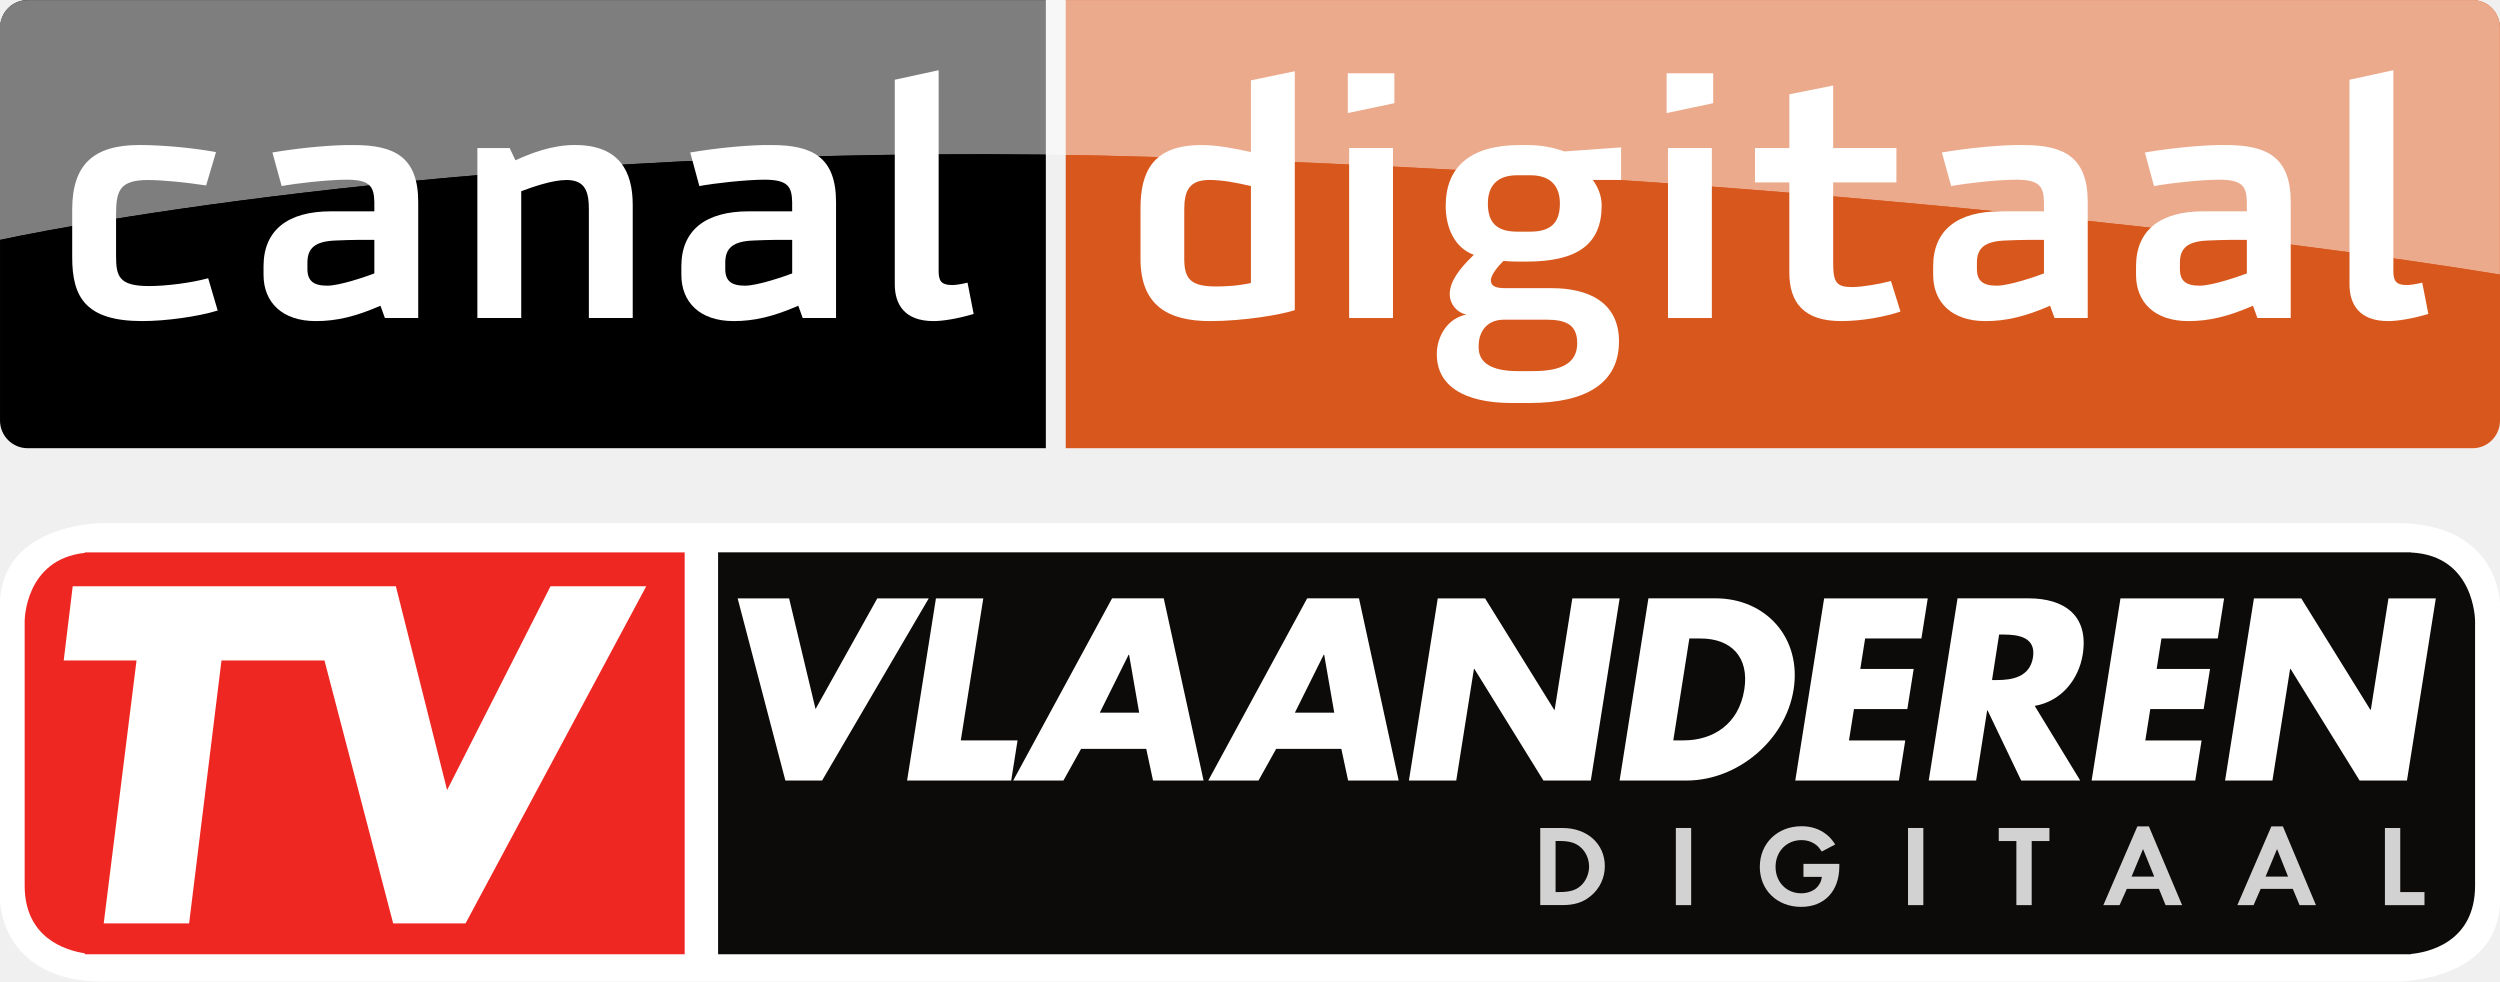
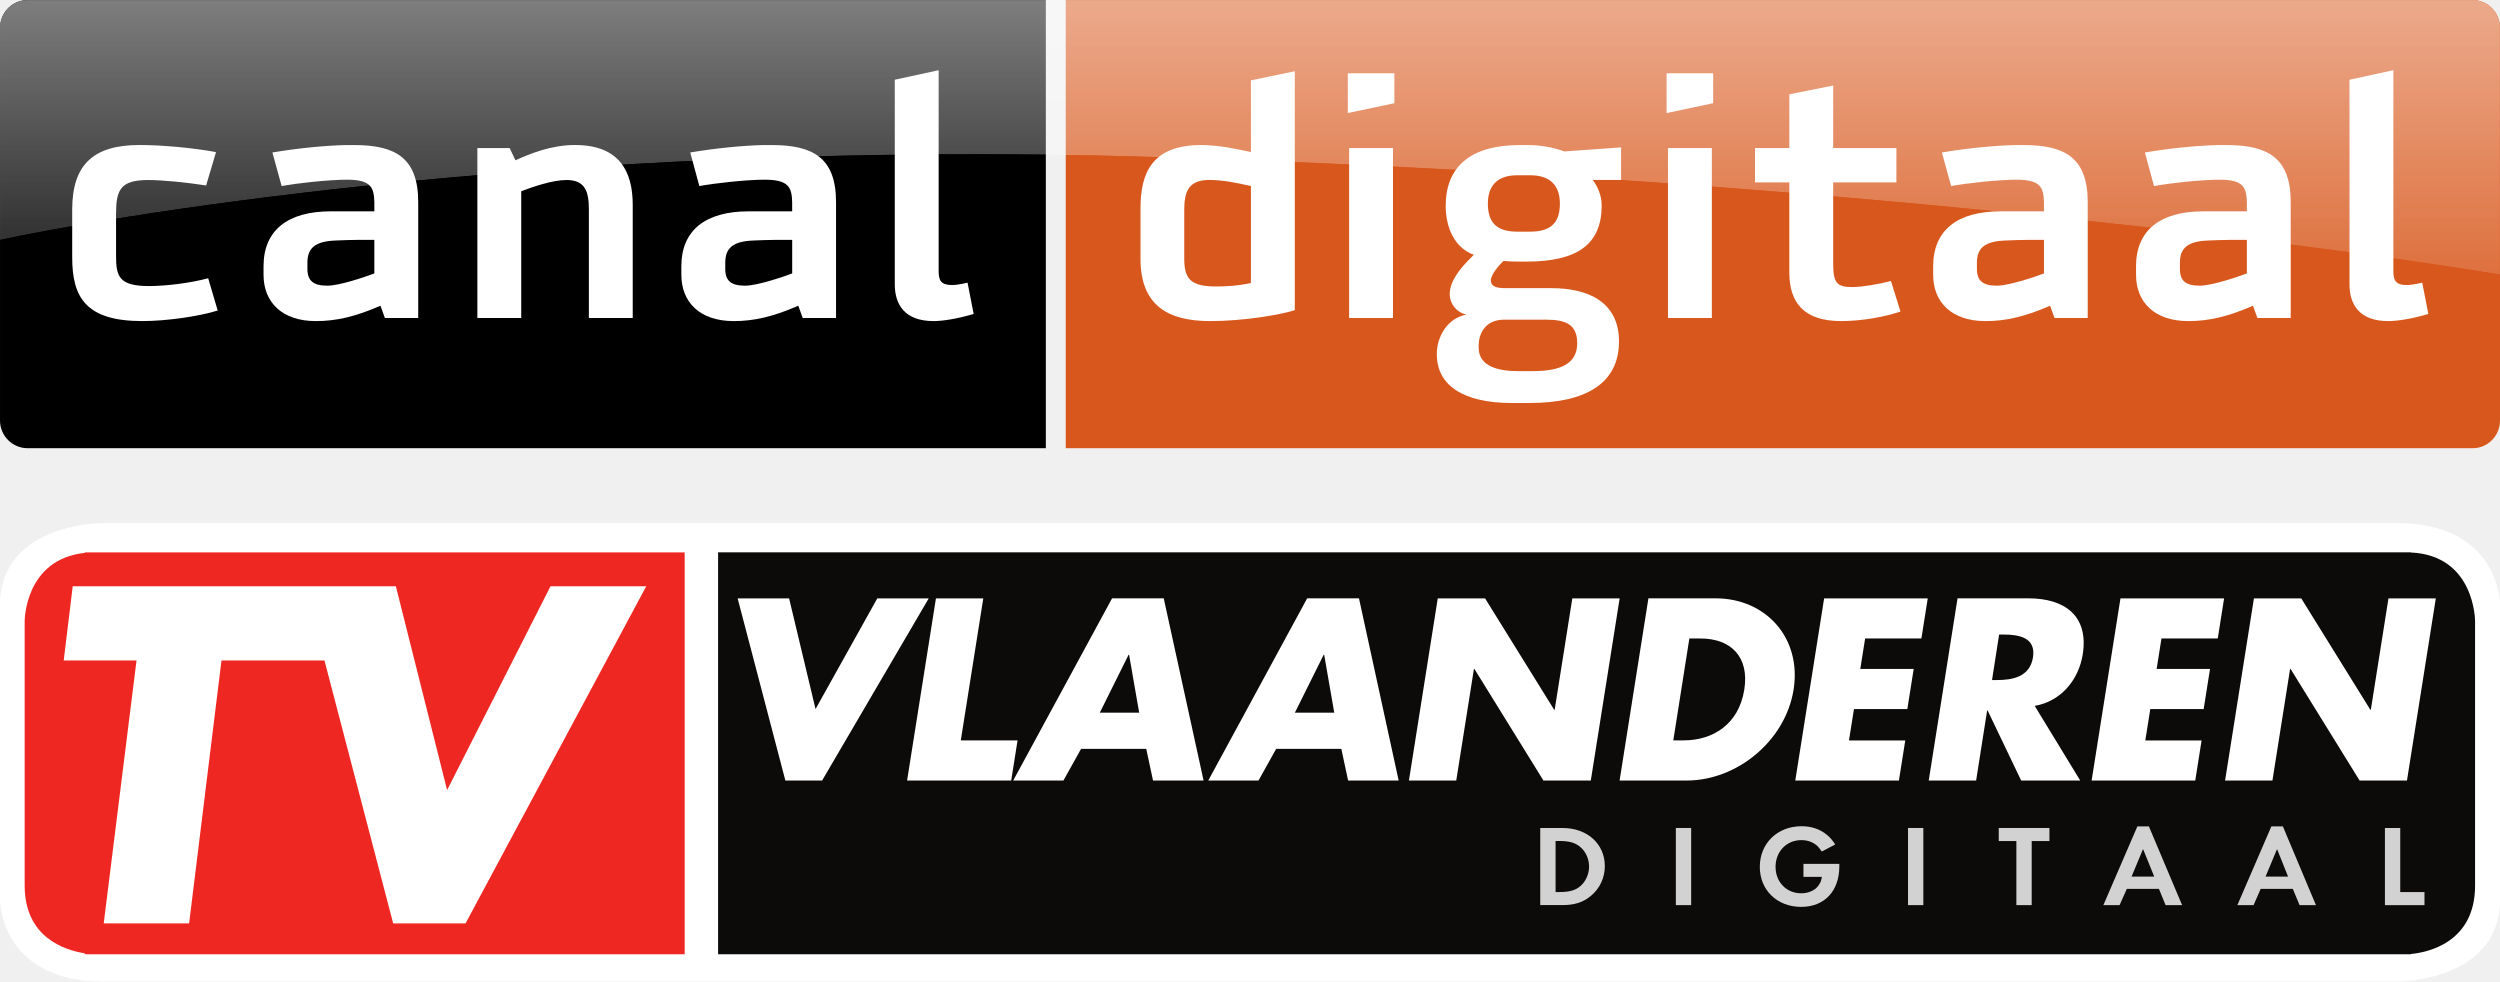
<svg xmlns="http://www.w3.org/2000/svg" height="235.57" width="600" version="1.1">
  <defs>
-     <linearGradient id="linearGradient3266" gradientUnits="userSpaceOnUse" gradientTransform="matrix(0,65.88366,-65.88366,0,299.9988,-4.5839518e-4)">
+     <linearGradient id="linearGradient3266" gradientUnits="userSpaceOnUse" gradientTransform="matrix(0,65.88366,-65.88366,0,299.9988,-4.5839518e-4)" x1="0" x2="1" y1="0" y2="0">
      <stop stop-color="#FFF" offset="0" />
      <stop stop-color="#4e4e50" offset="1" />
    </linearGradient>
    <mask id="mask3258">
      <path opacity="0.7" d="m-0.013,0.016,600.02,0,0,65.885-600.02,0,0-65.885z" fill-rule="nonzero" fill="#000" />
      <path opacity="0.7" fill="url(#linearGradient3266)" d="m6.606,0.016c-3.663,0-6.629,3.001-6.629,6.673v50.907c20.048-4.359,128.98-24.446,277.18-19.911,147.85,4.52,271.08,19.714,322.82,28.216v-59.212c0-3.677-2.922-6.673-6.545-6.673h-586.82z" />
    </mask>
  </defs>
  <g fill-rule="nonzero" transform="matrix(0.9999923,0,0,0.9999923,-7.9300737e-4,0.00209922)">
    <path d="m251-0.001-244.37,0c-3.661,0-6.627,2.996-6.627,6.673v94.238c0,3.677,2.966,6.658,6.629,6.658h244.37v-107.57z" fill="#000" />
    <path d="m593.46-0.001-337.68,0,0,107.57,337.68,0c3.618,0,6.545-2.981,6.545-6.658v-94.236c0-3.677-2.927-6.673-6.545-6.673" fill="#d8571c" />
  </g>
  <g fill-rule="nonzero" fill="#FFF" transform="matrix(0.9999923,0,0,0.9999923,-7.9300737e-4,0.00209922)">
    <path d="m310.75,17.094-10.53,2.187v17.219c-3.67-0.814-7.91-1.688-11.91-1.688-11.5,0-14.59,6.268-14.59,15.157v12.156c0,11.257,6.69,14.937,16.72,14.937,8.16,0,17.13-1.566,20.31-2.624v-57.344zm-20.47,26.094c3.02,0,6.51,0.654,9.94,1.468v23.25c-3.18,0.736-6.28,0.844-8.41,0.844-6.03,0-7.59-1.81-7.59-6.625v-11.75c0-4.481,1.08-7.187,6.06-7.187z" transform="translate(0.00295,-8.9922902e-4)" />
    <path d="m323.8,35.532,10.522,0,0,40.792-10.522,0,0-40.792z" />
    <path d="m323.48,27.128,0-9.546,11.174,0,0,7.183-11.174,2.363z" />
    <path d="m364.75,34.812c-11.909,0-17.781,5.293-17.781,14.594,0,5.054,2.024,10.034,6.75,11.75-3.584,3.427-5.781,6.449-5.781,9.469,0,2.123,1.465,4.306,4,4.875-4.736,0.897-7.015,5.484-7.094,9.156v0.406c0,7.34,6.205,11.656,18.031,11.656h4.25c13.547,0,21.438-4.75,21.438-14.781,0-9.467-7.424-12.781-16.156-12.781h-11.156c-2.368,0-3.438-0.519-3.438-1.906,0-1.304,1.889-3.566,3.031-4.625,1.794,0.162,3.253,0.156,4.312,0.156h1.219c12.238,0,18.031-4.168,18.031-13.469,0-2.368-0.904-4.414-2.125-6.125h6.781v-7.812l-13.625,0.969c-2.608-0.981-5.714-1.531-8.812-1.531h-1.875zm-0.656,7.25,3.188,0c5.06,0,7.094,2.785,7.094,6.781,0,4.241-1.789,6.75-7.094,6.75h-3.188c-5.221,0-7-2.509-7-6.75,0-3.996,2.024-6.781,7-6.781zm-3.09,34.657h10.125c4.898,0,7.406,1.332,7.406,5.656,0,4.815-3.844,6.688-10.531,6.688h-3.75c-6.119,0-9.375-1.901-9.375-5.656v-0.469c0-2.608,1.389-6.219,6.125-6.219z" />
    <path d="m400.32,35.532,10.527,0,0,40.792-10.527,0,0-40.792z" />
    <path d="m399.99,27.128,0-9.546,11.174,0,0,7.183-11.174,2.363z" />
    <path d="m456.12,74.771c-3.589,1.221-9.061,2.285-14.277,2.285-8.81,0-12.399-4.324-12.399-11.669v-21.617h-8.242v-8.242h8.242v-12.89l10.522-2.118v15.008h15.174v8.242h-15.174v19.337c0,4.648,0.735,5.79,4.569,5.79,2.368,0,6.609-0.735,9.296-1.466l2.29,7.34z" />
    <path d="m483.62,34.812c-4.941,0.126-11.136,0.709-17.562,1.781l2.219,8.062c3.349-0.652,11.253-1.531,15.656-1.531,5.628,0,6.542,1.708,6.625,5.375v2.219h-10.438c-10.365,0-16.156,4.539-16.156,13.188v2.062c0,6.526,4.404,11.094,12.562,11.094,4.893,0,9.543-1.079,15.5-3.688l1.062,2.938h7.969v-27.812c0-10.684-5.537-13.688-15.406-13.688-0.653,0-1.325-0.018-2.031,0zm3.188,22.75c1.794-0.02,3.301,0,3.75,0v8.062c-2.201,0.819-8.324,2.938-11.344,2.938-3.265,0-4.75-1.142-4.75-4v-1.531c0-3.51,1.899-5.146,6.875-5.312,1.591-0.081,3.674-0.136,5.469-0.156z" />
    <path d="m532.31,34.812c-4.94,0.126-11.105,0.709-17.531,1.781l2.188,8.062c3.344-0.652,11.28-1.531,15.688-1.531,5.628,0,6.51,1.708,6.594,5.375v2.219h-10.438c-10.36,0-16.156,4.539-16.156,13.188v2.062c0,6.526,4.404,11.094,12.562,11.094,4.893,0,9.548-1.079,15.5-3.688l1.062,2.938h8v-27.812c0-10.684-5.568-13.688-15.438-13.688-0.653,0-1.325-0.018-2.031,0zm3.188,22.75c1.795-0.02,3.301,0,3.75,0v8.062c-2.206,0.819-8.328,2.938-11.344,2.938-3.265,0-4.719-1.142-4.719-4v-1.531c0-3.51,1.872-5.146,6.844-5.312,1.593-0.081,3.674-0.136,5.469-0.156z" />
    <path d="m582.81,75.344c-4.079,1.221-7.585,1.716-9.624,1.716-7.021,0-9.301-4.084-9.301-8.815v-49.112l10.527-2.285v48.137c0,2.28,0.485,3.427,3.26,3.427,0.892,0,2.285-0.25,3.672-0.574l1.466,7.506z" />
    <path d="m82.938,34.812c-4.941,0.126-11.136,0.709-17.562,1.781l2.219,8.062c3.343-0.652,11.252-1.531,15.655-1.531,5.628,0,6.51,1.708,6.594,5.375v2.219h-10.438c-10.36,0-16.156,4.539-16.156,13.188v2.062c0,6.526,4.404,11.094,12.562,11.094,4.893,0,9.548-1.079,15.5-3.688l1.062,2.938h8v-27.814c0-10.684-5.537-13.688-15.406-13.688-0.653,0-1.325-0.018-2.031,0zm3.156,22.75c1.795-0.02,3.301,0,3.75,0v8.062c-2.201,0.819-8.292,2.938-11.312,2.938-3.265,0-4.75-1.142-4.75-4v-1.531c0-3.51,1.867-5.146,6.844-5.312,1.589-0.081,3.674-0.136,5.469-0.156z" />
    <path d="m141.33,76.322,0-26.025c0-4.241-0.814-7.099-5.383-7.099-3.427,0-8.242,1.716-10.85,2.692v30.432h-10.527v-40.792h7.752l1.387,2.937c3.589-1.628,8.649-3.667,14.277-3.667,10.688,0,13.87,6.359,13.87,14.356v27.167h-10.527z" />
    <path d="m183.19,34.812c-4.941,0.126-11.109,0.709-17.531,1.781l2.188,8.062c3.34-0.652,11.25-1.531,15.65-1.531,5.628,0,6.547,1.708,6.625,5.375v2.219h-10.438c-10.36,0-16.156,4.539-16.156,13.188v2.062c0,6.526,4.404,11.094,12.562,11.094,4.898,0,9.543-1.079,15.5-3.688l1.062,2.938h8v-27.814c0-10.684-5.568-13.688-15.438-13.688-0.653,0-1.325-0.018-2.031,0zm3.188,22.75c1.794-0.02,3.301,0,3.75,0v8.062c-2.201,0.819-8.324,2.938-11.344,2.938-3.26,0-4.719-1.142-4.719-4v-1.531c0-3.51,1.867-5.146,6.844-5.312,1.591-0.081,3.674-0.136,5.469-0.156z" />
    <path d="m233.68,75.344c-4.079,1.221-7.59,1.716-9.624,1.716-7.021,0-9.306-4.084-9.306-8.815v-49.112l10.527-2.285v48.137c0,2.28,0.49,3.427,3.265,3.427,0.892,0,2.285-0.25,3.672-0.574l1.466,7.506z" />
    <path d="m52.248,74.527c-4.731,1.466-12.483,2.53-18.111,2.53-13.542,0-16.807-5.712-16.807-15.258v-11.502c0-10.767,5.06-15.498,16.155-15.498,5.138,0,12.806,0.652,18.356,1.711l-2.368,7.997c-4.814-0.736-10.443-1.305-13.949-1.305-6.771,0-7.668,2.525-7.668,8.237v9.958c0,4.893,0.652,7.256,7.913,7.256,3.996,0,10.031-0.735,14.194-1.878l2.285,7.752z" />
  </g>
  <g mask="url(#mask3258)" transform="matrix(0.9999923,0,0,0.9999923,0.00215697,0.0012003)">
    <path opacity="0.7" d="M277.18,37.667c147.85,4.525,271.08,19.719,322.82,28.216v-59.212c0-3.677-2.927-6.673-6.54-6.673h-586.83c-3.663,0-6.629,3.001-6.629,6.678v50.902c20.048-4.359,128.97-24.441,277.17-19.911" fill-rule="nonzero" transform="translate(-0.00295,8.9969482e-4)" fill="#FFF" />
  </g>
  <path style="direction:ltr;enable-background:accumulate;baseline-shift:baseline;block-progression:tb;text-indent:0;color:#000000;text-transform:none;text-align:start;" fill="#FFF" d="m24.625,125.53s-6.017-0.024-12.125,2.375c-3.054,1.2-6.164,3.023-8.531,5.812-2.367,2.8-3.969,6.56-3.969,11.42v70.844s0,4.937,3.125,9.844c3.123,4.907,9.48,9.75,21.5,9.75h550.78s6.017,0.024,12.125-2.375c3.054-1.2,6.164-2.992,8.531-5.781,2.367-2.789,3.938-6.583,3.938-11.438v-70.844s0.029-4.937-3.094-9.844c-3.123-4.907-9.48-9.75-21.5-9.75z" />
  <path fill-rule="nonzero" fill="#0d0b09" d="m578.64,132.6,0-0.036-406.3,0,0,96.456,406.3,0,0-0.065c3.687-0.345,15.379-2.535,15.379-16.411v-63.502s-0.008-15.718-15.379-16.442" />
  <path fill-rule="nonzero" fill="#ee2722" d="m20.36,132.56,0,0.135c-14.431,1.52-14.441,16.35-14.441,16.35v63.504c0,12.532,9.761,15.529,14.442,16.247v0.228h143.96v-96.448h-143.96z" />
  <path d="m195.73,170.17,14.815-26.552,12.348,0-25.591,43.713-8.812,0-11.454-43.713,12.349,0,6.345,26.552z" fill-rule="nonzero" fill="#FFF" />
  <path d="m230.59,177.7,13.622,0-1.522,9.624-24.988,0,6.924-43.712,11.362,0-5.398,34.088z" fill-rule="nonzero" fill="#FFF" />
  <path d="m266.9,143.6-23.734,43.727,12.056,0,4.233-7.596,15.646,0,1.625,7.596,12.132,0-9.562-43.727-12.396,0zm3.968,13.53,0.113,0,2.419,13.908-9.448,0,6.916-13.908z" fill-rule="nonzero" fill="#FFF" />
  <path d="m313.72,143.6-23.734,43.727,12.056,0,4.233-7.596,15.646,0,1.625,7.596,12.132,0-9.524-43.727-12.434,0zm3.968,13.53,0.113,0,2.419,13.908-9.448,0,6.916-13.908z" fill-rule="nonzero" fill="#FFF" />
  <path d="m345.06,143.62,11.364,0,16.579,26.728,0.118,0,4.233-26.728,11.361,0-6.924,43.713-11.361,0-16.572-26.785-0.116,0-4.243,26.785-11.359,0,6.921-43.713z" fill-rule="nonzero" fill="#FFF" />
  <path d="m395.62,143.6-6.916,43.727,16.1,0c12.118,0,23.718-9.553,25.662-21.845,1.949-12.29-6.569-21.882-18.746-21.882h-16.1zm9.826,9.637,2.683,0c7.305,0,11.742,4.419,10.507,12.245-1.351,8.523-7.732,12.207-14.513,12.207h-2.532l3.855-24.452z" fill-rule="nonzero" fill="#FFF" />
  <path d="m447.63,153.24-1.158,7.306,12.814,0-1.524,9.622-12.812,0-1.194,7.537,13.507,0-1.524,9.624-24.873,0,6.925-43.712,24.87,0-1.524,9.622-13.507,0z" fill-rule="nonzero" fill="#FFF" />
  <path d="m469.81,143.6-6.916,43.727,11.376,0,2.646-16.818,0.113,0,8.05,16.818,14.173,0-10.922-17.914c6.377-1.101,10.572-6.33,11.527-12.358,1.475-9.335-4.401-13.454-13.039-13.454h-17.007zm9.977,8.693,1.096,0c3.708,0,7.781,0.726,7.03,5.48-0.753,4.754-5.024,5.442-8.73,5.442h-1.096l1.701-10.922z" fill-rule="nonzero" fill="#FFF" />
  <path d="m518.75,153.24-1.155,7.306,12.81,0-1.524,9.622-12.812,0-1.193,7.537,13.506,0-1.522,9.624-24.87,0,6.921-43.712,24.873,0-1.524,9.622-13.51,0z" fill-rule="nonzero" fill="#FFF" />
  <path d="m540.94,143.62,11.365,0,16.581,26.728,0.115,0,4.23-26.728,11.365,0-6.924,43.713-11.362,0-16.569-26.785-0.118,0-4.242,26.785-11.362,0,6.921-43.713z" fill-rule="nonzero" fill="#FFF" />
  <path d="m405.88,217.23-3.677,0,0-18.516,3.677,0,0,18.516z" fill-rule="nonzero" fill="#d3d2d2" />
  <path d="m441.44,207.33,0,0.568c0,5.974-3.575,9.752-9.166,9.752-5.767,0-9.921-4.024-9.921-9.604,0-5.628,4.206-9.751,10.023-9.751,2.317,0,4.304,0.665,5.941,1.95,0.807,0.642,1.262,1.135,2.139,2.419l-3.221,1.702c-0.579-0.839-0.856-1.158-1.361-1.578-0.98-0.766-2.189-1.161-3.55-1.161-3.55,0-6.191,2.739-6.191,6.419,0,3.654,2.615,6.345,6.166,6.345,1.385,0,2.644-0.444,3.551-1.209,0.375-0.346,0.706-0.768,0.93-1.209,0.255-0.444,0.328-0.765,0.482-1.53h-4.435v-3.113h8.612z" fill-rule="nonzero" fill="#d3d2d2" />
  <path d="m461.6,217.23-3.677,0,0-18.516,3.677,0,0,18.516z" fill-rule="nonzero" fill="#d3d2d2" />
  <path d="m483.93,217.23,0-15.379-4.231,0,0-3.137,12.165,0,0,3.137-4.257,0,0,15.379-3.677,0z" fill-rule="nonzero" fill="#d3d2d2" />
  <path d="m512.97,198.33-8.163,18.897,3.893,0,1.738-3.893,7.71,0,1.587,3.893,3.968,0-7.974-18.897-2.759,0zm1.361,5.442,2.683,6.614-5.442,0,2.759-6.614z" fill-rule="nonzero" fill="#d3d2d2" />
  <path d="m545.13,198.33-8.163,18.897,3.893,0,1.701-3.893,7.71,0,1.625,3.893,3.93,0-7.937-18.897-2.759,0zm1.361,5.442,2.646,6.614-5.404,0,2.759-6.614z" fill-rule="nonzero" fill="#d3d2d2" />
  <path d="m576.06,214.1,5.813,0,0,3.135-9.491,0,0-18.516,3.678,0,0,15.38z" fill-rule="nonzero" fill="#d3d2d2" />
  <path fill-rule="nonzero" fill="#d3d2d2" d="M369.66,198.72v18.5h5.37c2.85,0,4.93-0.67,6.72-2.16,2.17-1.75,3.41-4.37,3.41-7.18,0-5.34-4.21-9.16-10.13-9.16h-5.37zm3.68,3.12h0.97c2.39,0,3.85,0.45,5.03,1.5,1.29,1.12,2.04,2.88,2.04,4.63,0,1.78-0.78,3.54-2.04,4.65-1.15,1.04-2.66,1.47-5.03,1.47h-0.97v-12.25z" />
  <path fill-rule="nonzero" fill="#FFF" d="m132.12,140.71-24.814,48.909-12.296-48.909-77.56,0-2.159,17.799,17.476,0-7.875,63.108,20.496,0,7.767-63.108,24.715,0,16.492,63.108,17.367,0,43.367-80.907-22.977,0z" />
</svg>
